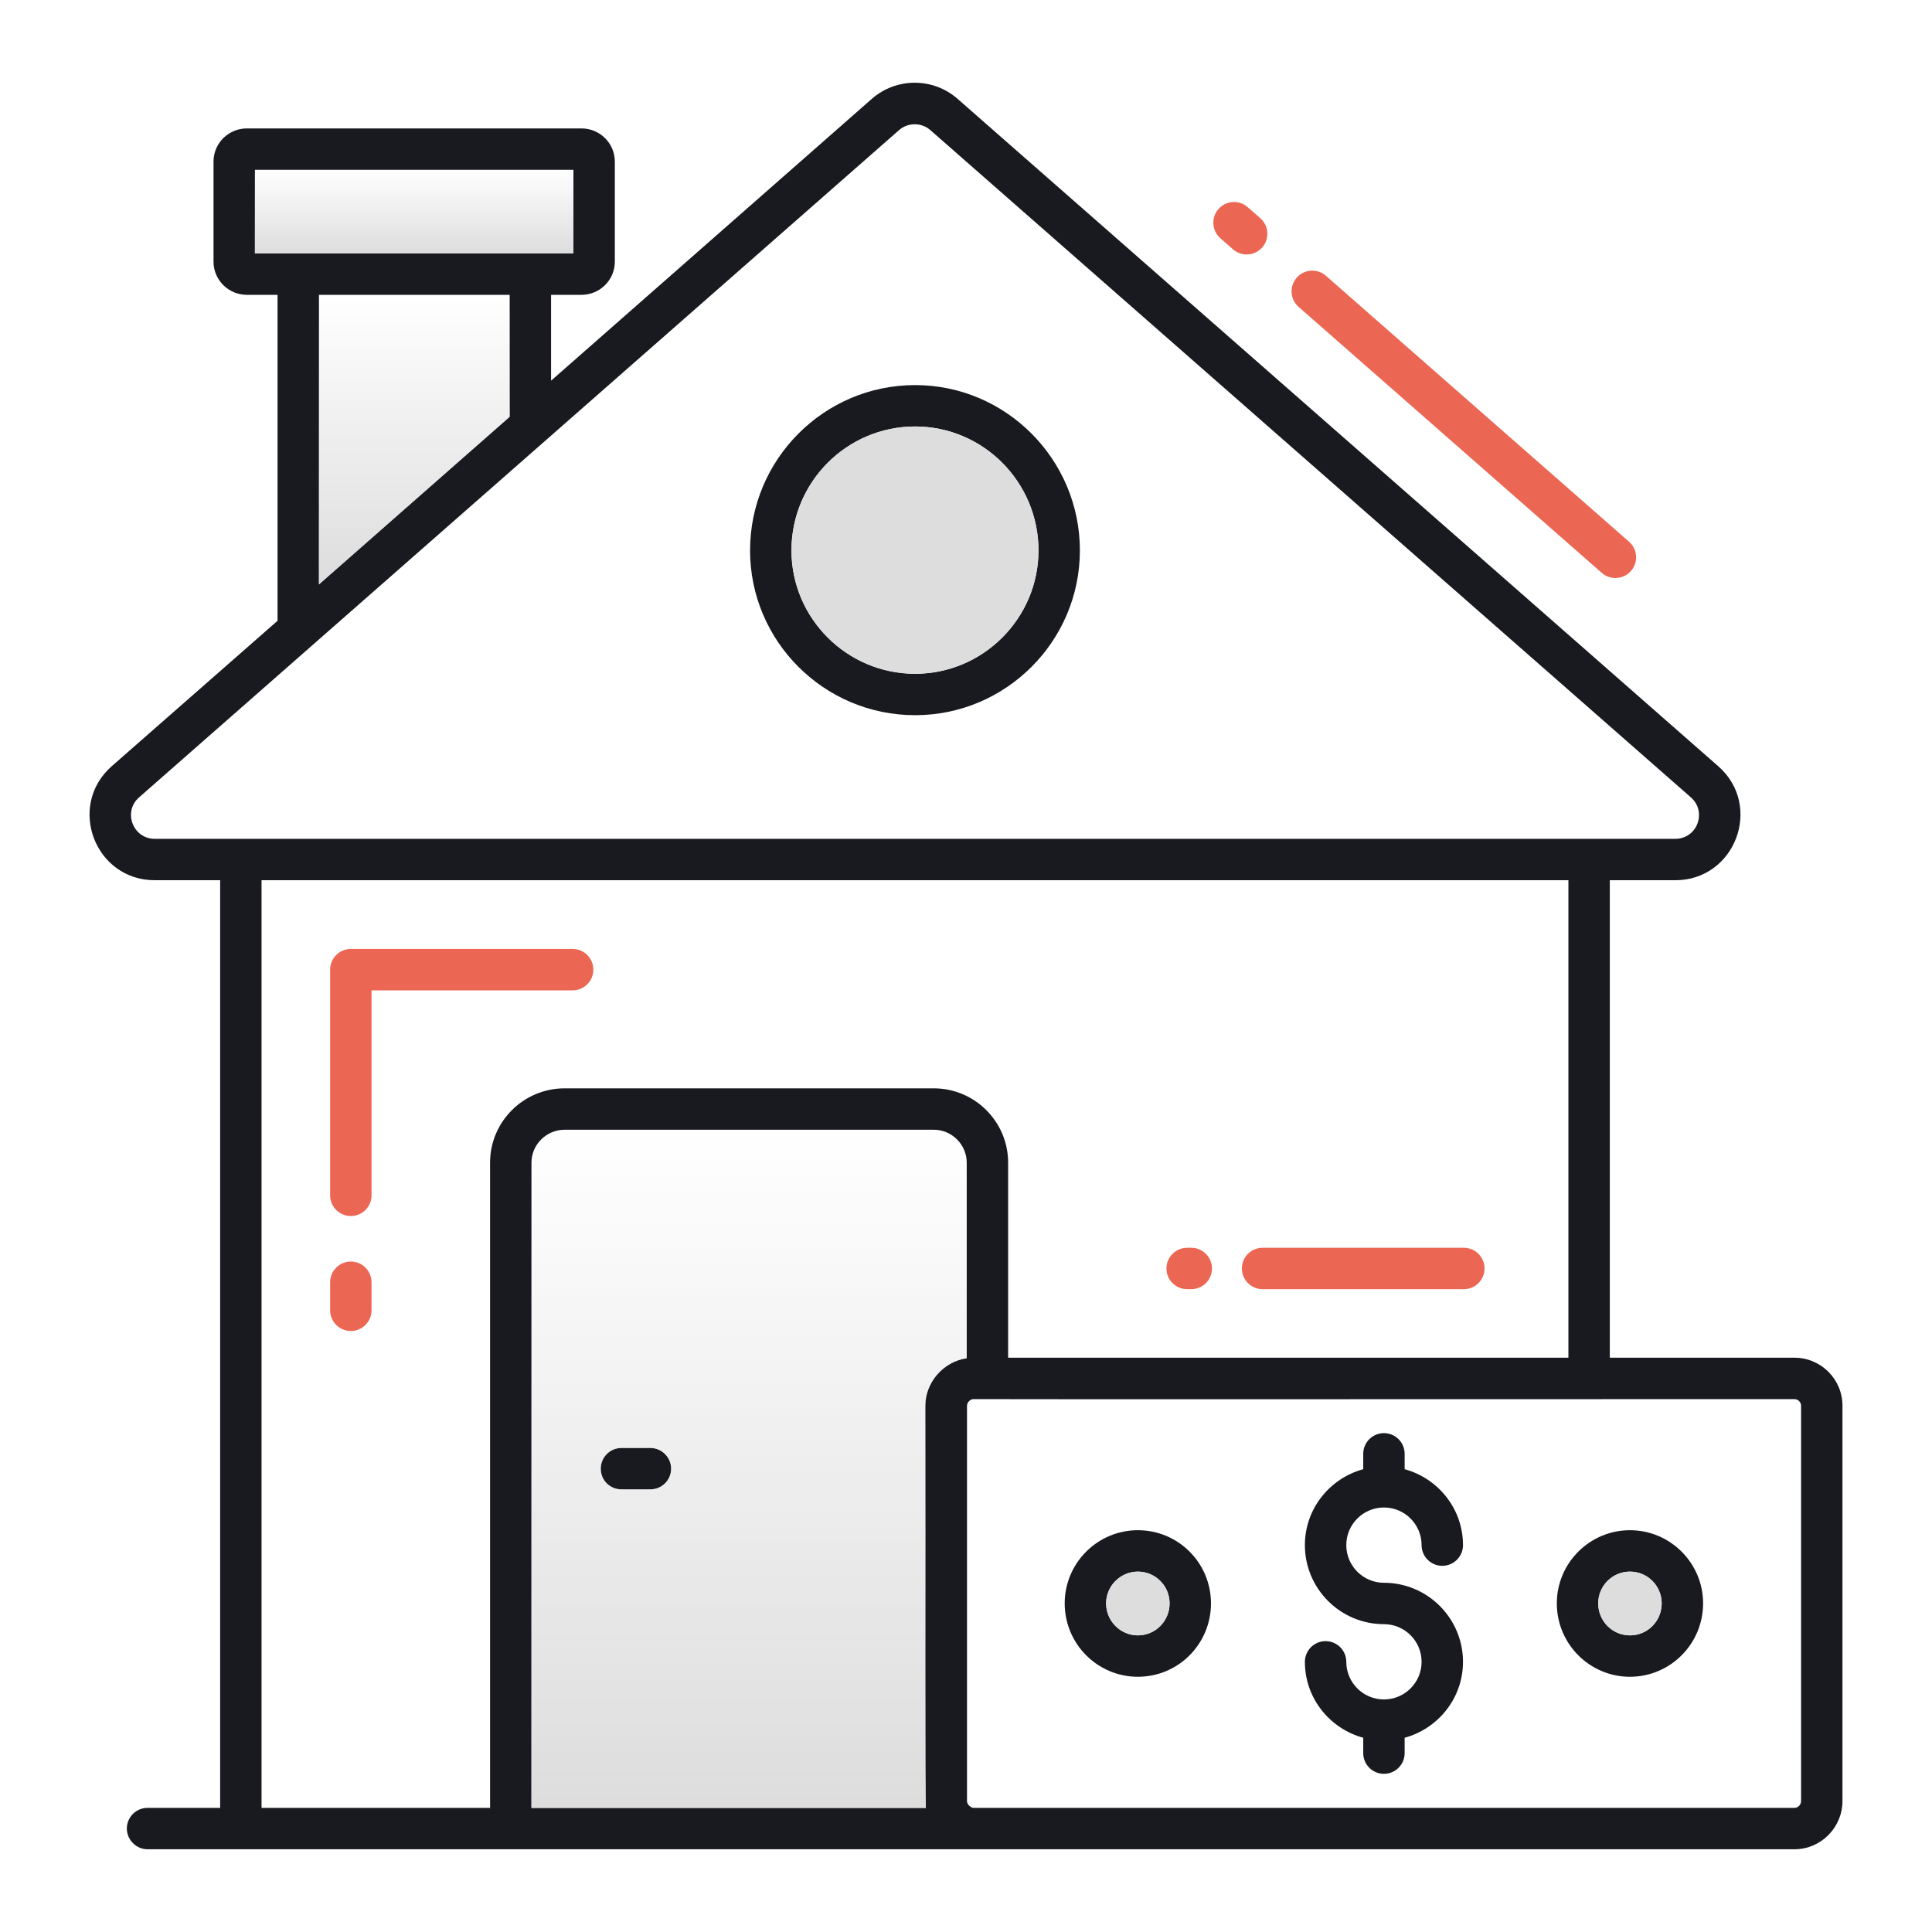
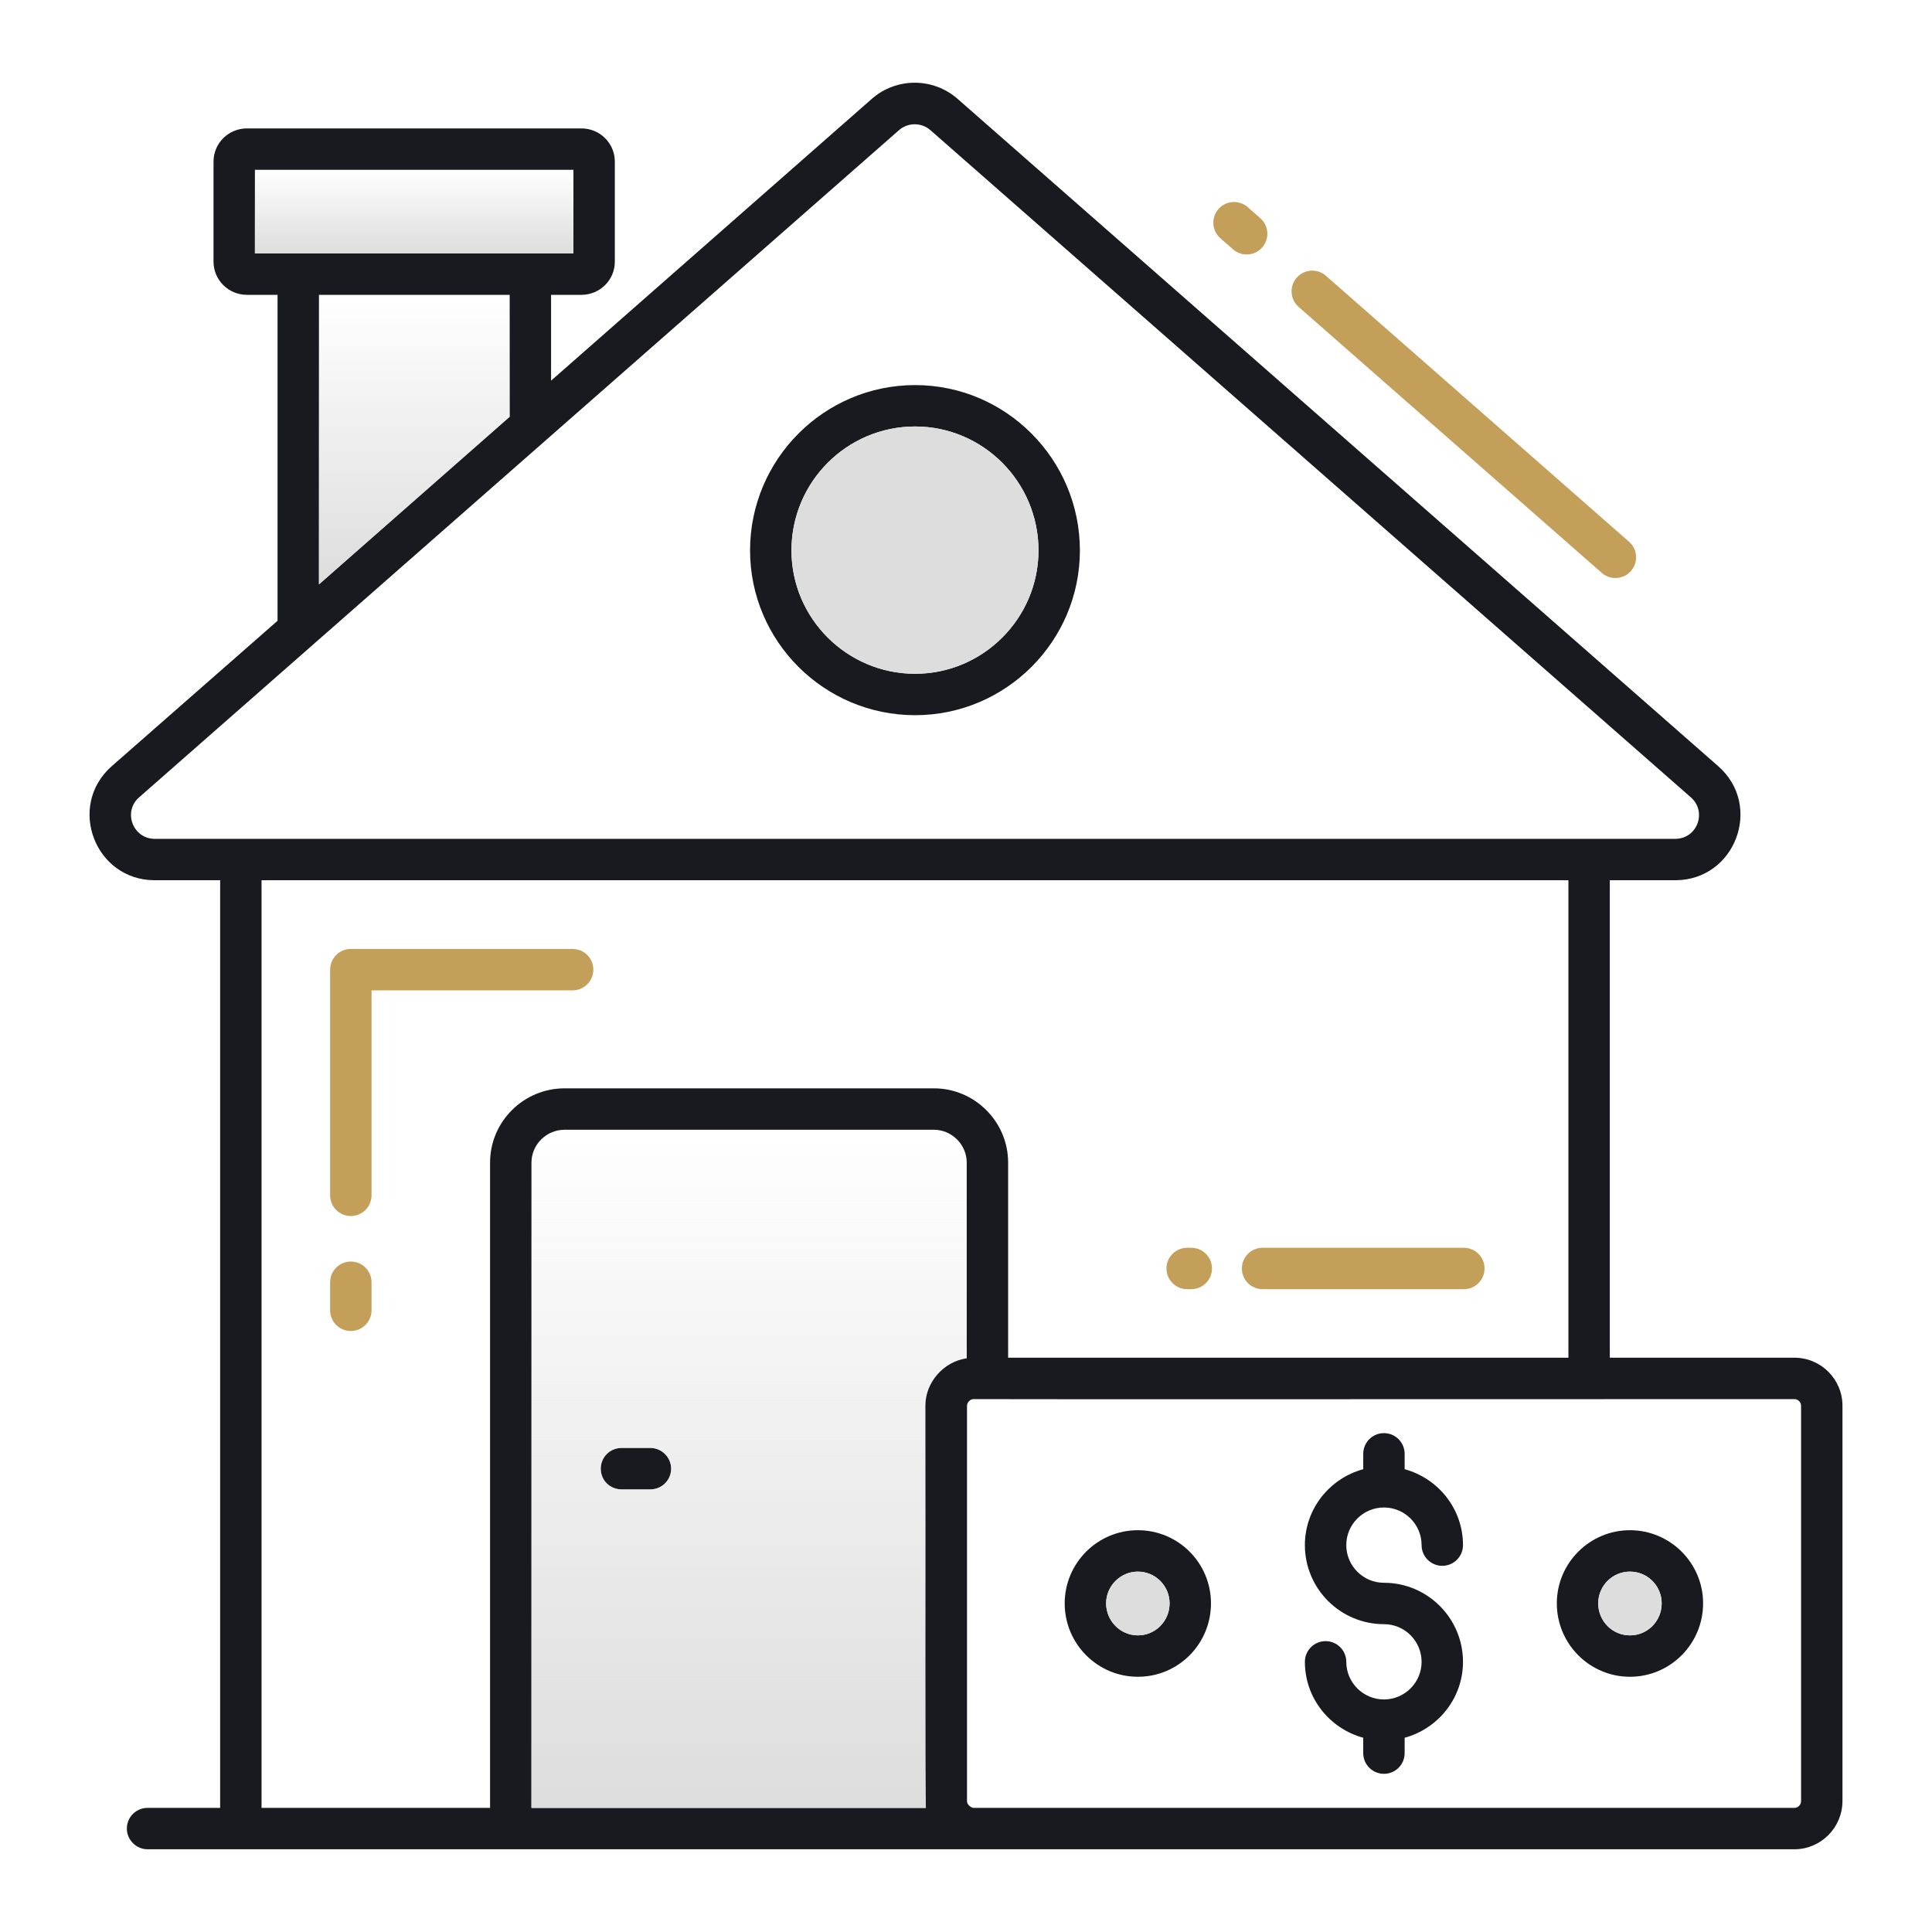
<svg xmlns="http://www.w3.org/2000/svg" width="150" height="150" viewBox="0 0 150 150" fill="none">
-   <path d="M44.46 73.676H27.238C26.351 73.676 25.631 74.396 25.631 75.283V92.805C25.631 93.692 26.351 94.412 27.238 94.412C28.125 94.412 28.845 93.692 28.845 92.805V76.89H44.46C45.347 76.89 46.067 76.17 46.067 75.283C46.067 74.396 45.347 73.676 44.46 73.676Z" fill="#EB6753" />
-   <path d="M27.238 97.946C26.351 97.946 25.631 98.666 25.631 99.553V101.732C25.631 102.619 26.351 103.339 27.238 103.339C28.125 103.339 28.845 102.619 28.845 101.732V99.553C28.845 98.666 28.125 97.946 27.238 97.946Z" fill="#EB6753" />
-   <path d="M100.677 21.559C100.091 22.226 100.158 23.243 100.823 23.827L124.359 44.477C125.025 45.061 126.04 44.999 126.627 44.331C127.213 43.663 127.146 42.646 126.481 42.062L102.945 21.412C102.278 20.826 101.265 20.889 100.677 21.559Z" fill="#EB6753" />
-   <path d="M94.6 16.231C94.016 16.898 94.083 17.913 94.75 18.499L95.732 19.359C96.41 19.949 97.42 19.869 98 19.209C98.584 18.541 98.517 17.526 97.85 16.94L96.868 16.08C96.201 15.498 95.186 15.561 94.6 16.231Z" fill="#EB6753" />
+   <path d="M44.46 73.676H27.238C26.351 73.676 25.631 74.396 25.631 75.283V92.805C25.631 93.692 26.351 94.412 27.238 94.412C28.125 94.412 28.845 93.692 28.845 92.805V76.89H44.46C45.347 76.89 46.067 76.17 46.067 75.283C46.067 74.396 45.347 73.676 44.46 73.676Z" fill="#c49f5a" />
+   <path d="M27.238 97.946C26.351 97.946 25.631 98.666 25.631 99.553V101.732C25.631 102.619 26.351 103.339 27.238 103.339C28.125 103.339 28.845 102.619 28.845 101.732V99.553C28.845 98.666 28.125 97.946 27.238 97.946Z" fill="#c49f5a" />
+   <path d="M100.677 21.559C100.091 22.226 100.158 23.243 100.823 23.827L124.359 44.477C125.025 45.061 126.04 44.999 126.627 44.331C127.213 43.663 127.146 42.646 126.481 42.062L102.945 21.412C102.278 20.826 101.265 20.889 100.677 21.559Z" fill="#c49f5a" />
+   <path d="M94.6 16.231C94.016 16.898 94.083 17.913 94.75 18.499L95.732 19.359C96.41 19.949 97.42 19.869 98 19.209C98.584 18.541 98.517 17.526 97.85 16.94L96.868 16.08C96.201 15.498 95.186 15.561 94.6 16.231Z" fill="#c49f5a" />
  <path d="M71.049 29.898C63.978 29.898 58.235 35.663 58.235 42.734C58.235 49.784 63.978 55.527 71.049 55.527C78.099 55.527 83.842 49.784 83.842 42.734C83.842 35.663 78.099 29.898 71.049 29.898ZM71.049 52.312C65.756 52.312 61.449 48.005 61.449 42.734C61.449 37.42 65.756 33.112 71.049 33.112C76.321 33.112 80.628 37.42 80.628 42.734C80.628 48.005 76.321 52.312 71.049 52.312Z" fill="#181A20" />
  <path d="M52.106 114.027C52.106 114.927 51.378 115.634 50.499 115.634H48.249C47.349 115.634 46.642 114.927 46.642 114.027C46.642 113.148 47.349 112.42 48.249 112.42H50.499C51.378 112.42 52.106 113.148 52.106 114.027Z" fill="#181A20" />
-   <path d="M113.653 96.877H98.025C97.138 96.877 96.418 97.597 96.418 98.484C96.418 99.371 97.138 100.091 98.025 100.091H113.653C114.54 100.091 115.26 99.371 115.26 98.484C115.26 97.597 114.54 96.877 113.653 96.877Z" fill="#EB6753" />
-   <path d="M92.49 96.877H92.17C91.283 96.877 90.563 97.597 90.563 98.484C90.563 99.371 91.283 100.091 92.17 100.091H92.49C93.378 100.091 94.097 99.371 94.097 98.484C94.097 97.597 93.378 96.877 92.49 96.877Z" fill="#EB6753" />
+   <path d="M113.653 96.877H98.025C97.138 96.877 96.418 97.597 96.418 98.484C96.418 99.371 97.138 100.091 98.025 100.091H113.653C114.54 100.091 115.26 99.371 115.26 98.484C115.26 97.597 114.54 96.877 113.653 96.877Z" fill="#c49f5a" />
+   <path d="M92.49 96.877H92.17C91.283 96.877 90.563 97.597 90.563 98.484C90.563 99.371 91.283 100.091 92.17 100.091H92.49C93.378 100.091 94.097 99.371 94.097 98.484C94.097 97.597 93.378 96.877 92.49 96.877Z" fill="#c49f5a" />
  <path d="M139.321 105.412H124.985V68.341H130.063C134.735 68.341 136.899 62.555 133.406 59.491L74.349 7.677C72.442 6.005 69.592 6.005 67.685 7.677L42.785 29.555V22.891H45.142C46.578 22.891 47.735 21.734 47.735 20.32V12.541C47.735 11.127 46.578 9.97 45.142 9.97H19.171C17.735 9.97 16.578 11.127 16.578 12.541V20.32C16.578 21.734 17.735 22.891 19.171 22.891H21.549V48.198L8.671 59.491C5.178 62.577 7.364 68.341 12.014 68.341H17.092V140.363H11.456C10.578 140.363 9.849 141.07 9.849 141.97C9.849 142.848 10.578 143.577 11.456 143.577H11.585H139.321C141.378 143.577 143.049 141.884 143.049 139.827V109.141C143.049 107.084 141.378 105.412 139.321 105.412ZM19.792 19.677V13.184H44.521V19.677H19.792ZM39.571 22.891V32.362L24.764 45.37V22.891H39.571ZM12.014 65.127C10.32 65.127 9.528 63.027 10.792 61.912L69.806 10.098C70.492 9.498 71.542 9.498 72.228 10.098L131.285 61.912C132.549 63.027 131.778 65.127 130.063 65.127H12.014ZM38.049 90.263V140.363H20.306V68.341H121.771V105.412H78.271V90.263C78.271 87.091 75.678 84.498 72.506 84.498H43.835C40.642 84.498 38.049 87.091 38.049 90.263ZM75.056 105.455C73.256 105.712 71.842 107.32 71.842 109.141C71.864 121.891 71.799 139.72 71.885 140.363H41.263V90.263C41.263 88.87 42.421 87.713 43.835 87.713H72.506C73.899 87.713 75.056 88.87 75.056 90.263V105.455H75.056ZM139.835 139.827C139.835 140.127 139.599 140.363 139.321 140.363H75.57C75.421 140.363 75.078 140.127 75.078 139.848V109.141C75.078 108.863 75.356 108.627 75.57 108.627C76.814 108.648 122.113 108.627 139.321 108.627C139.599 108.627 139.835 108.863 139.835 109.141V139.827Z" fill="#181A20" />
  <path d="M72.506 87.713H43.835C42.421 87.713 41.263 88.87 41.263 90.263V140.363H71.885C71.799 139.72 71.864 121.891 71.842 109.141C71.842 107.32 73.256 105.712 75.056 105.455V90.263C75.056 88.87 73.899 87.713 72.506 87.713ZM50.499 115.634H48.249C47.349 115.634 46.642 114.927 46.642 114.027C46.642 113.148 47.349 112.42 48.249 112.42H50.499C51.378 112.42 52.106 113.148 52.106 114.027C52.106 114.927 51.378 115.634 50.499 115.634Z" fill="url(#paint0_linear_856_20930)" />
  <path d="M19.791 13.183H44.52V19.676H19.791V13.183Z" fill="url(#paint1_linear_856_20930)" />
  <path d="M39.571 22.891V32.362L24.764 45.37V22.891H39.571Z" fill="url(#paint2_linear_856_20930)" />
  <path d="M80.628 42.734C80.628 48.005 76.321 52.312 71.049 52.312C65.756 52.312 61.449 48.005 61.449 42.734C61.449 37.42 65.756 33.112 71.049 33.112C76.321 33.112 80.628 37.42 80.628 42.734Z" fill="#DDDDDD" />
  <path d="M88.342 118.805C85.213 118.805 82.663 121.355 82.663 124.484C82.663 127.634 85.213 130.184 88.342 130.184C91.492 130.184 94.02 127.634 94.02 124.484C94.02 121.355 91.492 118.805 88.342 118.805ZM88.342 126.97C86.992 126.97 85.878 125.855 85.878 124.484C85.878 123.134 86.992 122.02 88.342 122.02C89.713 122.02 90.806 123.134 90.806 124.484C90.806 125.855 89.713 126.97 88.342 126.97Z" fill="#181A20" />
  <path d="M90.806 124.484C90.806 125.855 89.713 126.97 88.342 126.97C86.992 126.97 85.878 125.855 85.878 124.484C85.878 123.134 86.992 122.02 88.342 122.02C89.713 122.02 90.806 123.134 90.806 124.484Z" fill="#DDDDDD" />
  <path d="M126.549 118.805C123.421 118.805 120.871 121.355 120.871 124.484C120.871 127.634 123.421 130.184 126.549 130.184C129.678 130.184 132.228 127.634 132.228 124.484C132.228 121.355 129.678 118.805 126.549 118.805ZM126.549 126.97C125.178 126.97 124.085 125.855 124.085 124.484C124.085 123.134 125.178 122.02 126.549 122.02C127.921 122.02 129.013 123.134 129.013 124.484C129.013 125.855 127.921 126.97 126.549 126.97Z" fill="#181A20" />
  <path d="M129.013 124.484C129.013 125.855 127.921 126.97 126.549 126.97C125.178 126.97 124.085 125.855 124.085 124.484C124.085 123.134 125.178 122.02 126.549 122.02C127.921 122.02 129.013 123.134 129.013 124.484Z" fill="#DDDDDD" />
  <path d="M107.448 117.041C109.06 117.041 110.372 118.351 110.372 119.963C110.372 120.85 111.092 121.57 111.979 121.57C112.866 121.57 113.586 120.85 113.586 119.963C113.586 117.139 111.657 114.779 109.056 114.068V112.875C109.056 111.988 108.336 111.268 107.448 111.268C106.561 111.268 105.841 111.988 105.841 112.875V114.068C103.24 114.779 101.311 117.139 101.311 119.963C101.311 123.347 104.065 126.1 107.448 126.1C109.06 126.1 110.372 127.412 110.372 129.024C110.372 130.635 109.06 131.945 107.448 131.945C105.837 131.945 104.525 130.635 104.525 129.024C104.525 128.137 103.805 127.417 102.918 127.417C102.031 127.417 101.311 128.137 101.311 129.024C101.311 131.848 103.24 134.208 105.841 134.919V136.112C105.841 136.999 106.561 137.719 107.448 137.719C108.336 137.719 109.056 136.999 109.056 136.112V134.919C111.657 134.208 113.586 131.848 113.586 129.024C113.586 125.64 110.832 122.886 107.448 122.886C105.837 122.886 104.525 121.574 104.525 119.963C104.525 118.351 105.837 117.041 107.448 117.041Z" fill="#181A20" />
  <defs>
    <linearGradient id="paint0_linear_856_20930" x1="58.16" y1="87.713" x2="58.16" y2="140.363" gradientUnits="userSpaceOnUse">
      <stop stop-color="#DDDDDD" stop-opacity="0" />
      <stop offset="1" stop-color="#DDDDDD" />
    </linearGradient>
    <linearGradient id="paint1_linear_856_20930" x1="32.156" y1="13.183" x2="32.156" y2="19.676" gradientUnits="userSpaceOnUse">
      <stop stop-color="#DDDDDD" stop-opacity="0" />
      <stop offset="1" stop-color="#DDDDDD" />
    </linearGradient>
    <linearGradient id="paint2_linear_856_20930" x1="32.167" y1="22.891" x2="32.167" y2="45.37" gradientUnits="userSpaceOnUse">
      <stop stop-color="#DDDDDD" stop-opacity="0" />
      <stop offset="1" stop-color="#DDDDDD" />
    </linearGradient>
  </defs>
</svg>
